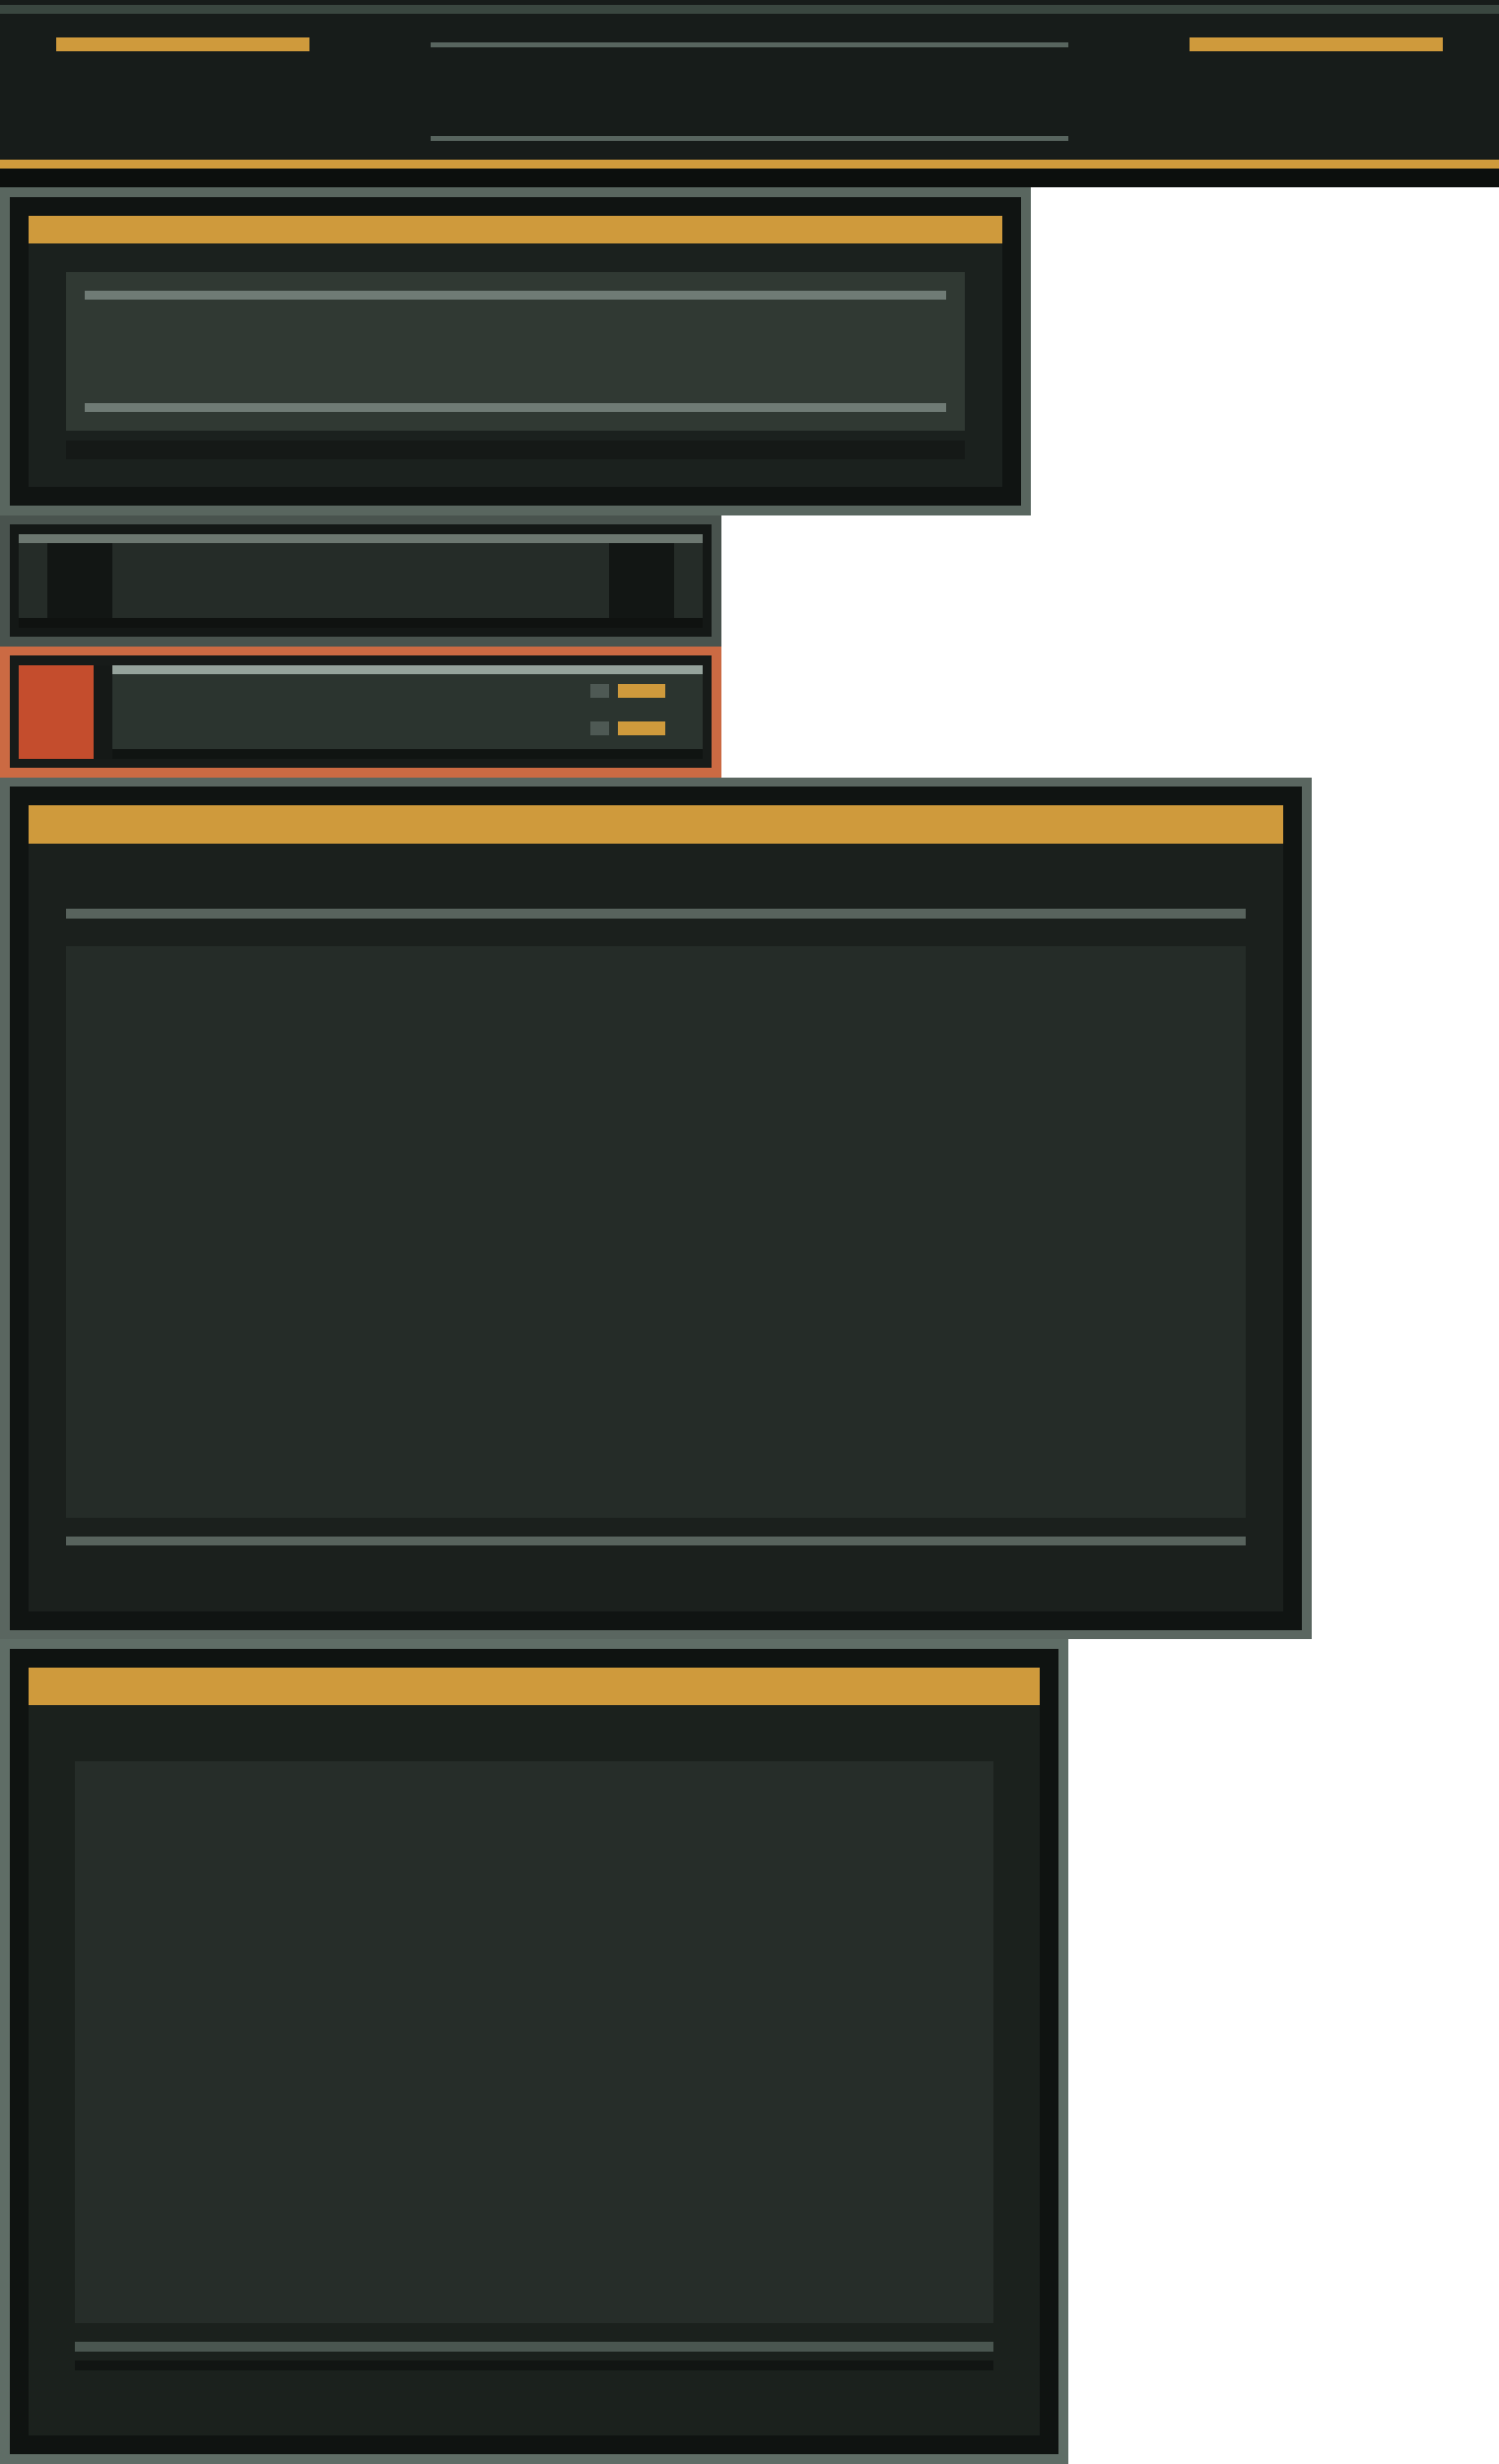
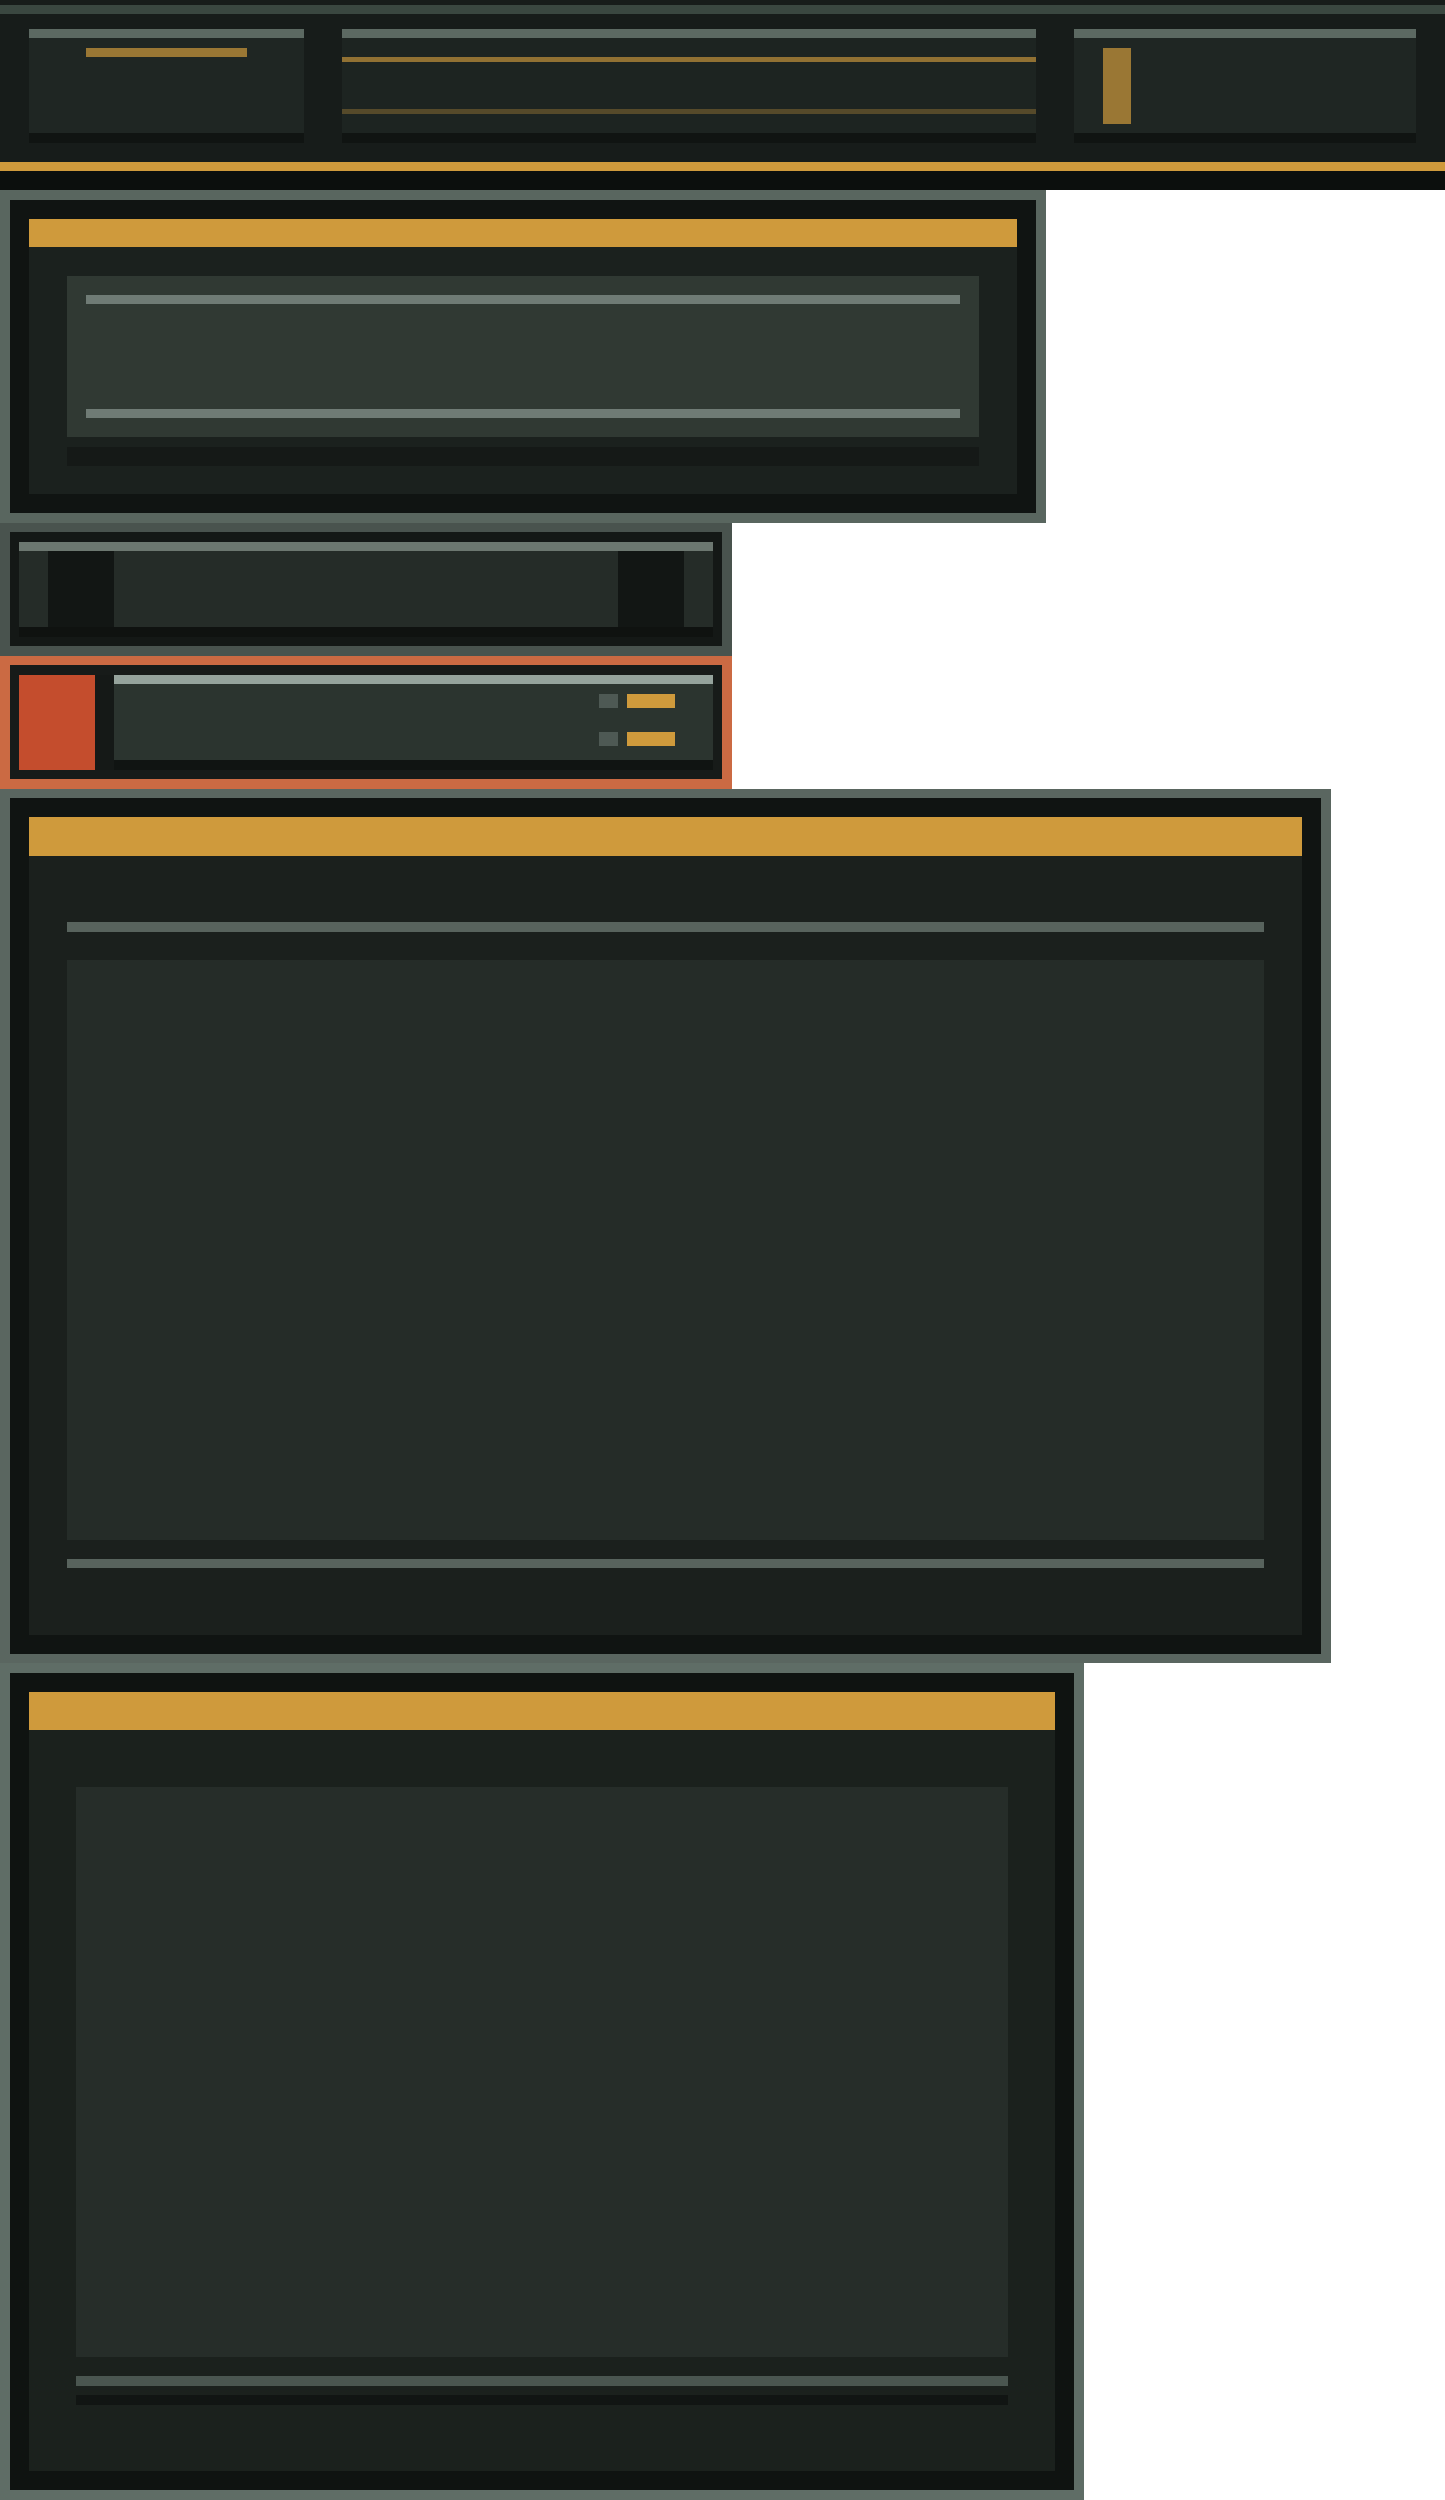
- <svg xmlns="http://www.w3.org/2000/svg" width="320" height="526" viewBox="0 0 320 526" shape-rendering="crispEdges">
+ <svg xmlns="http://www.w3.org/2000/svg" width="304" height="526" viewBox="0 0 304 526" shape-rendering="crispEdges">
  <g transform="translate(0 0)">
-     <rect width="320" height="40" fill="#171c1a" />
-     <rect y="1" width="320" height="2" fill="#3a4740" />
-     <rect y="36" width="320" height="4" fill="#0c0f0d" />
-     <rect y="34" width="320" height="2" fill="#cf9a3c" />
-     <rect x="12" y="8" width="54" height="3" fill="#cf9a3c" />
-     <rect x="254" y="8" width="54" height="3" fill="#cf9a3c" />
-     <rect x="92" y="9" width="136" height="1" fill="#58655f" />
-     <rect x="92" y="29" width="136" height="1" fill="#58655f" />
+     <rect width="304" height="40" fill="#171c1a" />
+     <rect y="1" width="304" height="2" fill="#3a4740" />
+     <rect y="36" width="304" height="4" fill="#0c0f0d" />
+     <rect y="34" width="304" height="2" fill="#cf9a3c" />
+     <rect x="6" y="6" width="58" height="24" fill="#1f2623" />
+     <rect x="72" y="6" width="146" height="24" fill="#1d2421" />
+     <rect x="226" y="6" width="72" height="24" fill="#1f2623" />
+     <rect x="6" y="6" width="58" height="2" fill="#5c6962" />
+     <rect x="72" y="6" width="146" height="2" fill="#5c6962" />
+     <rect x="226" y="6" width="72" height="2" fill="#5c6962" />
+     <rect x="6" y="28" width="58" height="2" fill="#101412" />
+     <rect x="72" y="28" width="146" height="2" fill="#101412" />
+     <rect x="226" y="28" width="72" height="2" fill="#101412" />
+     <rect x="72" y="12" width="146" height="1" fill="#cf9a3c" fill-opacity="0.65" />
+     <rect x="72" y="23" width="146" height="1" fill="#cf9a3c" fill-opacity="0.32" />
+     <rect x="18" y="10" width="34" height="2" fill="#cf9a3c" fill-opacity="0.7" />
+     <rect x="232" y="10" width="6" height="16" fill="#cf9a3c" fill-opacity="0.7" />
  </g>
  <g transform="translate(0 40)">
    <rect width="220" height="70" fill="#101412" />
    <rect x="1" y="1" width="218" height="68" fill="none" stroke="#59665f" stroke-width="2" />
    <rect x="6" y="6" width="208" height="58" fill="#1b211e" />
    <rect x="6" y="6" width="208" height="6" fill="#cf9a3c" />
    <rect x="14" y="18" width="192" height="34" fill="#303933" />
    <rect x="14" y="54" width="192" height="4" fill="#151917" />
    <rect x="18" y="22" width="184" height="2" fill="#6f7b75" />
    <rect x="18" y="46" width="184" height="2" fill="#6f7b75" />
  </g>
  <g transform="translate(0 110)">
    <rect width="154" height="28" fill="#141816" />
    <rect x="1" y="1" width="152" height="26" fill="none" stroke="#49534e" stroke-width="2" />
    <rect x="4" y="4" width="146" height="20" fill="#252c28" />
    <rect x="10" y="4" width="14" height="20" fill="#121614" />
    <rect x="130" y="4" width="14" height="20" fill="#121614" />
    <rect x="4" y="4" width="146" height="2" fill="#6c7770" />
    <rect x="4" y="22" width="146" height="2" fill="#0f1210" />
  </g>
  <g transform="translate(0 138)">
    <rect width="154" height="28" fill="#171b19" />
    <rect x="1" y="1" width="152" height="26" fill="none" stroke="#cb6a43" stroke-width="2" />
    <rect x="4" y="4" width="146" height="20" fill="#2b342f" />
    <rect x="4" y="4" width="16" height="20" fill="#c44d2d" />
    <rect x="20" y="4" width="4" height="20" fill="#151917" />
    <rect x="24" y="4" width="126" height="2" fill="#95a39c" />
    <rect x="24" y="22" width="126" height="2" fill="#101412" />
    <rect x="132" y="8" width="10" height="3" fill="#cf9a3c" />
    <rect x="132" y="16" width="10" height="3" fill="#cf9a3c" />
    <rect x="126" y="8" width="4" height="3" fill="#4e5954" />
    <rect x="126" y="16" width="4" height="3" fill="#4e5954" />
  </g>
  <g transform="translate(0 166)">
    <rect width="280" height="184" fill="#101412" />
    <rect x="1" y="1" width="278" height="182" fill="none" stroke="#5a6660" stroke-width="2" />
    <rect x="6" y="6" width="268" height="172" fill="#1b201d" />
    <rect x="6" y="6" width="268" height="8" fill="#cf9a3c" />
    <rect x="14" y="28" width="252" height="2" fill="#58635d" />
    <rect x="14" y="36" width="252" height="122" fill="#252c28" />
    <rect x="14" y="162" width="252" height="2" fill="#58635d" />
  </g>
  <g transform="translate(0 350)">
    <rect width="228" height="176" fill="#0f1311" />
    <rect x="1" y="1" width="226" height="174" fill="none" stroke="#5f6d66" stroke-width="2" />
    <rect x="6" y="6" width="216" height="164" fill="#1b211d" />
    <rect x="6" y="6" width="216" height="8" fill="#cf9a3c" />
    <rect x="16" y="26" width="196" height="120" fill="#262d29" />
    <rect x="16" y="150" width="196" height="2" fill="#4a5650" />
    <rect x="16" y="154" width="196" height="2" fill="#111513" />
  </g>
</svg>
